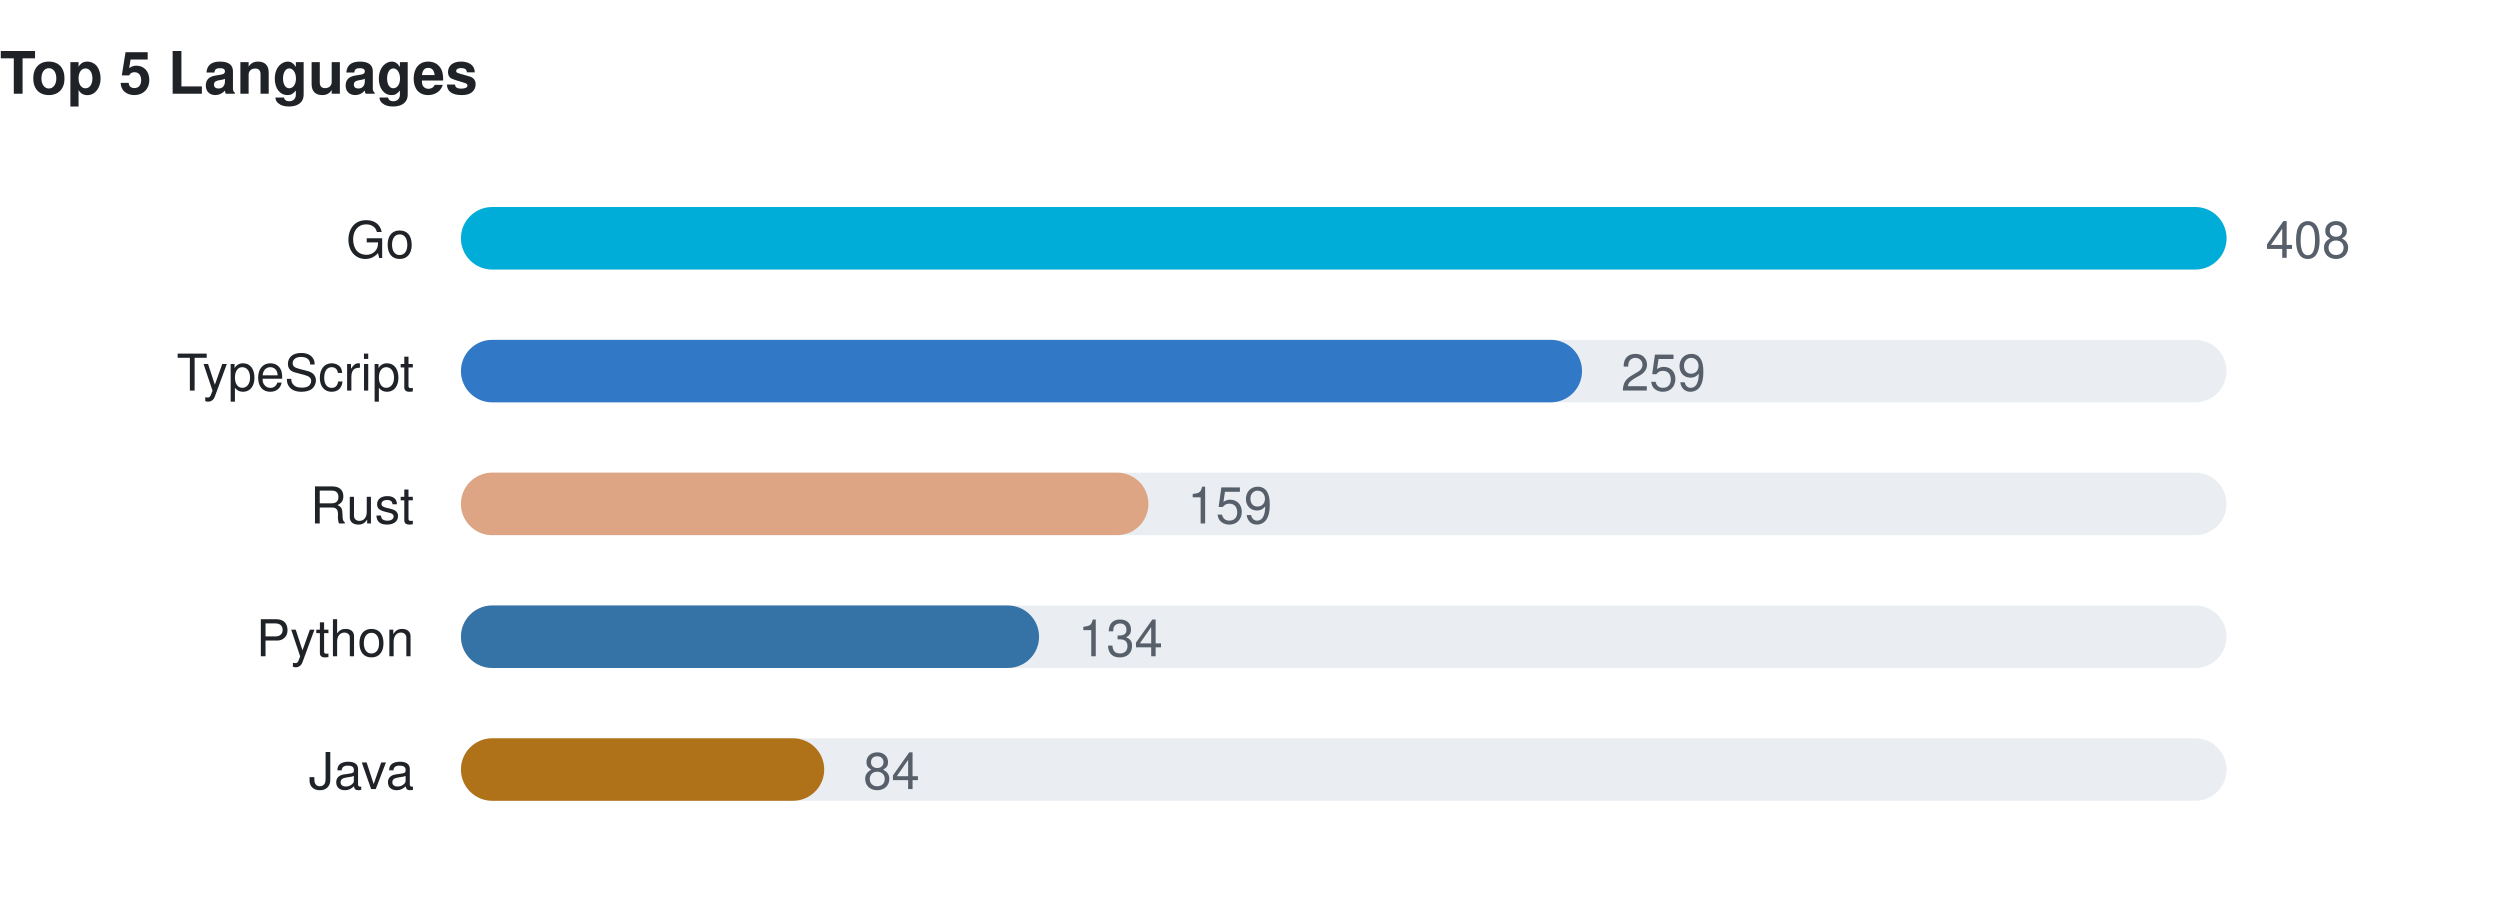
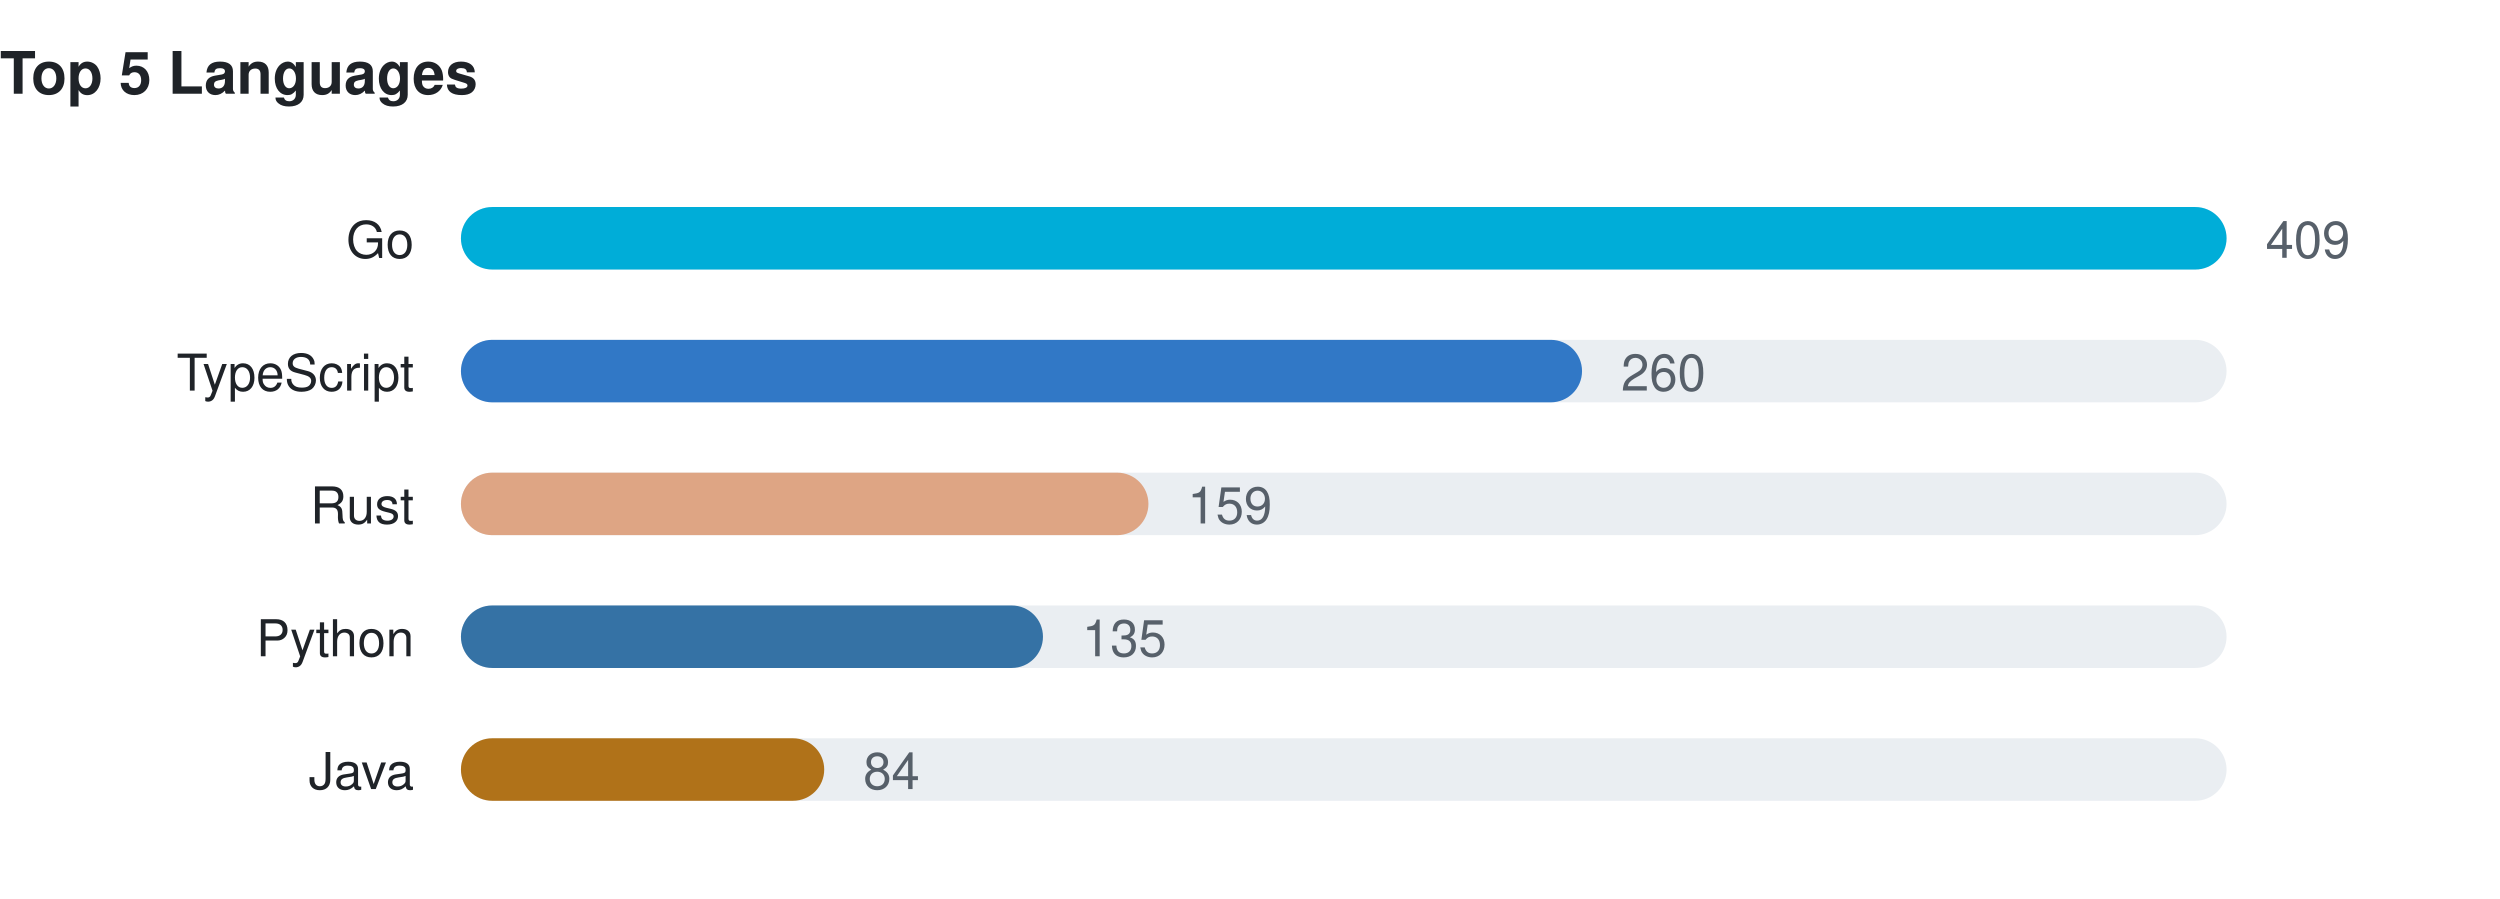
- <svg xmlns="http://www.w3.org/2000/svg" width="640" height="230" viewBox="0 0 640 230" role="img" aria-label="Top languages by solved problems: Go 408, TypeScript 259, Rust 159, Python 134, Java 84">
+ <svg xmlns="http://www.w3.org/2000/svg" width="640" height="230" viewBox="0 0 640 230" role="img" aria-label="Top languages by solved problems: Go 409, TypeScript 260, Rust 159, Python 135, Java 84">
  <style>
    text { font-family: -apple-system, BlinkMacSystemFont, "Segoe UI", Helvetica, Arial, sans-serif; }
    .title { font-size: 15px; font-weight: 600; fill: #1f2328; }
    .label { font-size: 13px; fill: #1f2328; }
    .count { font-size: 13px; fill: #57606a; }
    .track { fill: #eaeef2; }
    @media (prefers-color-scheme: dark) {
      .title { fill: #e6edf3; }
      .label { fill: #e6edf3; }
      .count { fill: #8b949e; }
      .track { fill: #30363d; }
    }
  </style>
  <text x="0" y="24" class="title">Top 5 Languages</text>
  <g transform="translate(0,44)">
    <text x="106" y="22.0" text-anchor="end" class="label">Go</text>
    <rect x="118" y="9.0" width="452" height="16" rx="8" class="track" />
    <rect x="118" y="9.0" width="452" height="16" rx="8" fill="#00ADD8" />
-     <text x="580" y="22.0" class="count">408</text>
+     <text x="580" y="22.0" class="count">409</text>
  </g>
  <g transform="translate(0,78)">
    <text x="106" y="22.0" text-anchor="end" class="label">TypeScript</text>
    <rect x="118" y="9.0" width="452" height="16" rx="8" class="track" />
    <rect x="118" y="9.0" width="287" height="16" rx="8" fill="#3178C6" />
-     <text x="415" y="22.0" class="count">259</text>
+     <text x="415" y="22.0" class="count">260</text>
  </g>
  <g transform="translate(0,112)">
    <text x="106" y="22.0" text-anchor="end" class="label">Rust</text>
    <rect x="118" y="9.0" width="452" height="16" rx="8" class="track" />
    <rect x="118" y="9.0" width="176" height="16" rx="8" fill="#DEA584" />
    <text x="304" y="22.0" class="count">159</text>
  </g>
  <g transform="translate(0,146)">
    <text x="106" y="22.0" text-anchor="end" class="label">Python</text>
    <rect x="118" y="9.0" width="452" height="16" rx="8" class="track" />
-     <rect x="118" y="9.0" width="148" height="16" rx="8" fill="#3572A5" />
-     <text x="276" y="22.0" class="count">134</text>
+     <rect x="118" y="9.0" width="149" height="16" rx="8" fill="#3572A5" />
+     <text x="277" y="22.0" class="count">135</text>
  </g>
  <g transform="translate(0,180)">
    <text x="106" y="22.0" text-anchor="end" class="label">Java</text>
    <rect x="118" y="9.0" width="452" height="16" rx="8" class="track" />
    <rect x="118" y="9.0" width="93" height="16" rx="8" fill="#B07219" />
    <text x="221" y="22.0" class="count">84</text>
  </g>
</svg>
